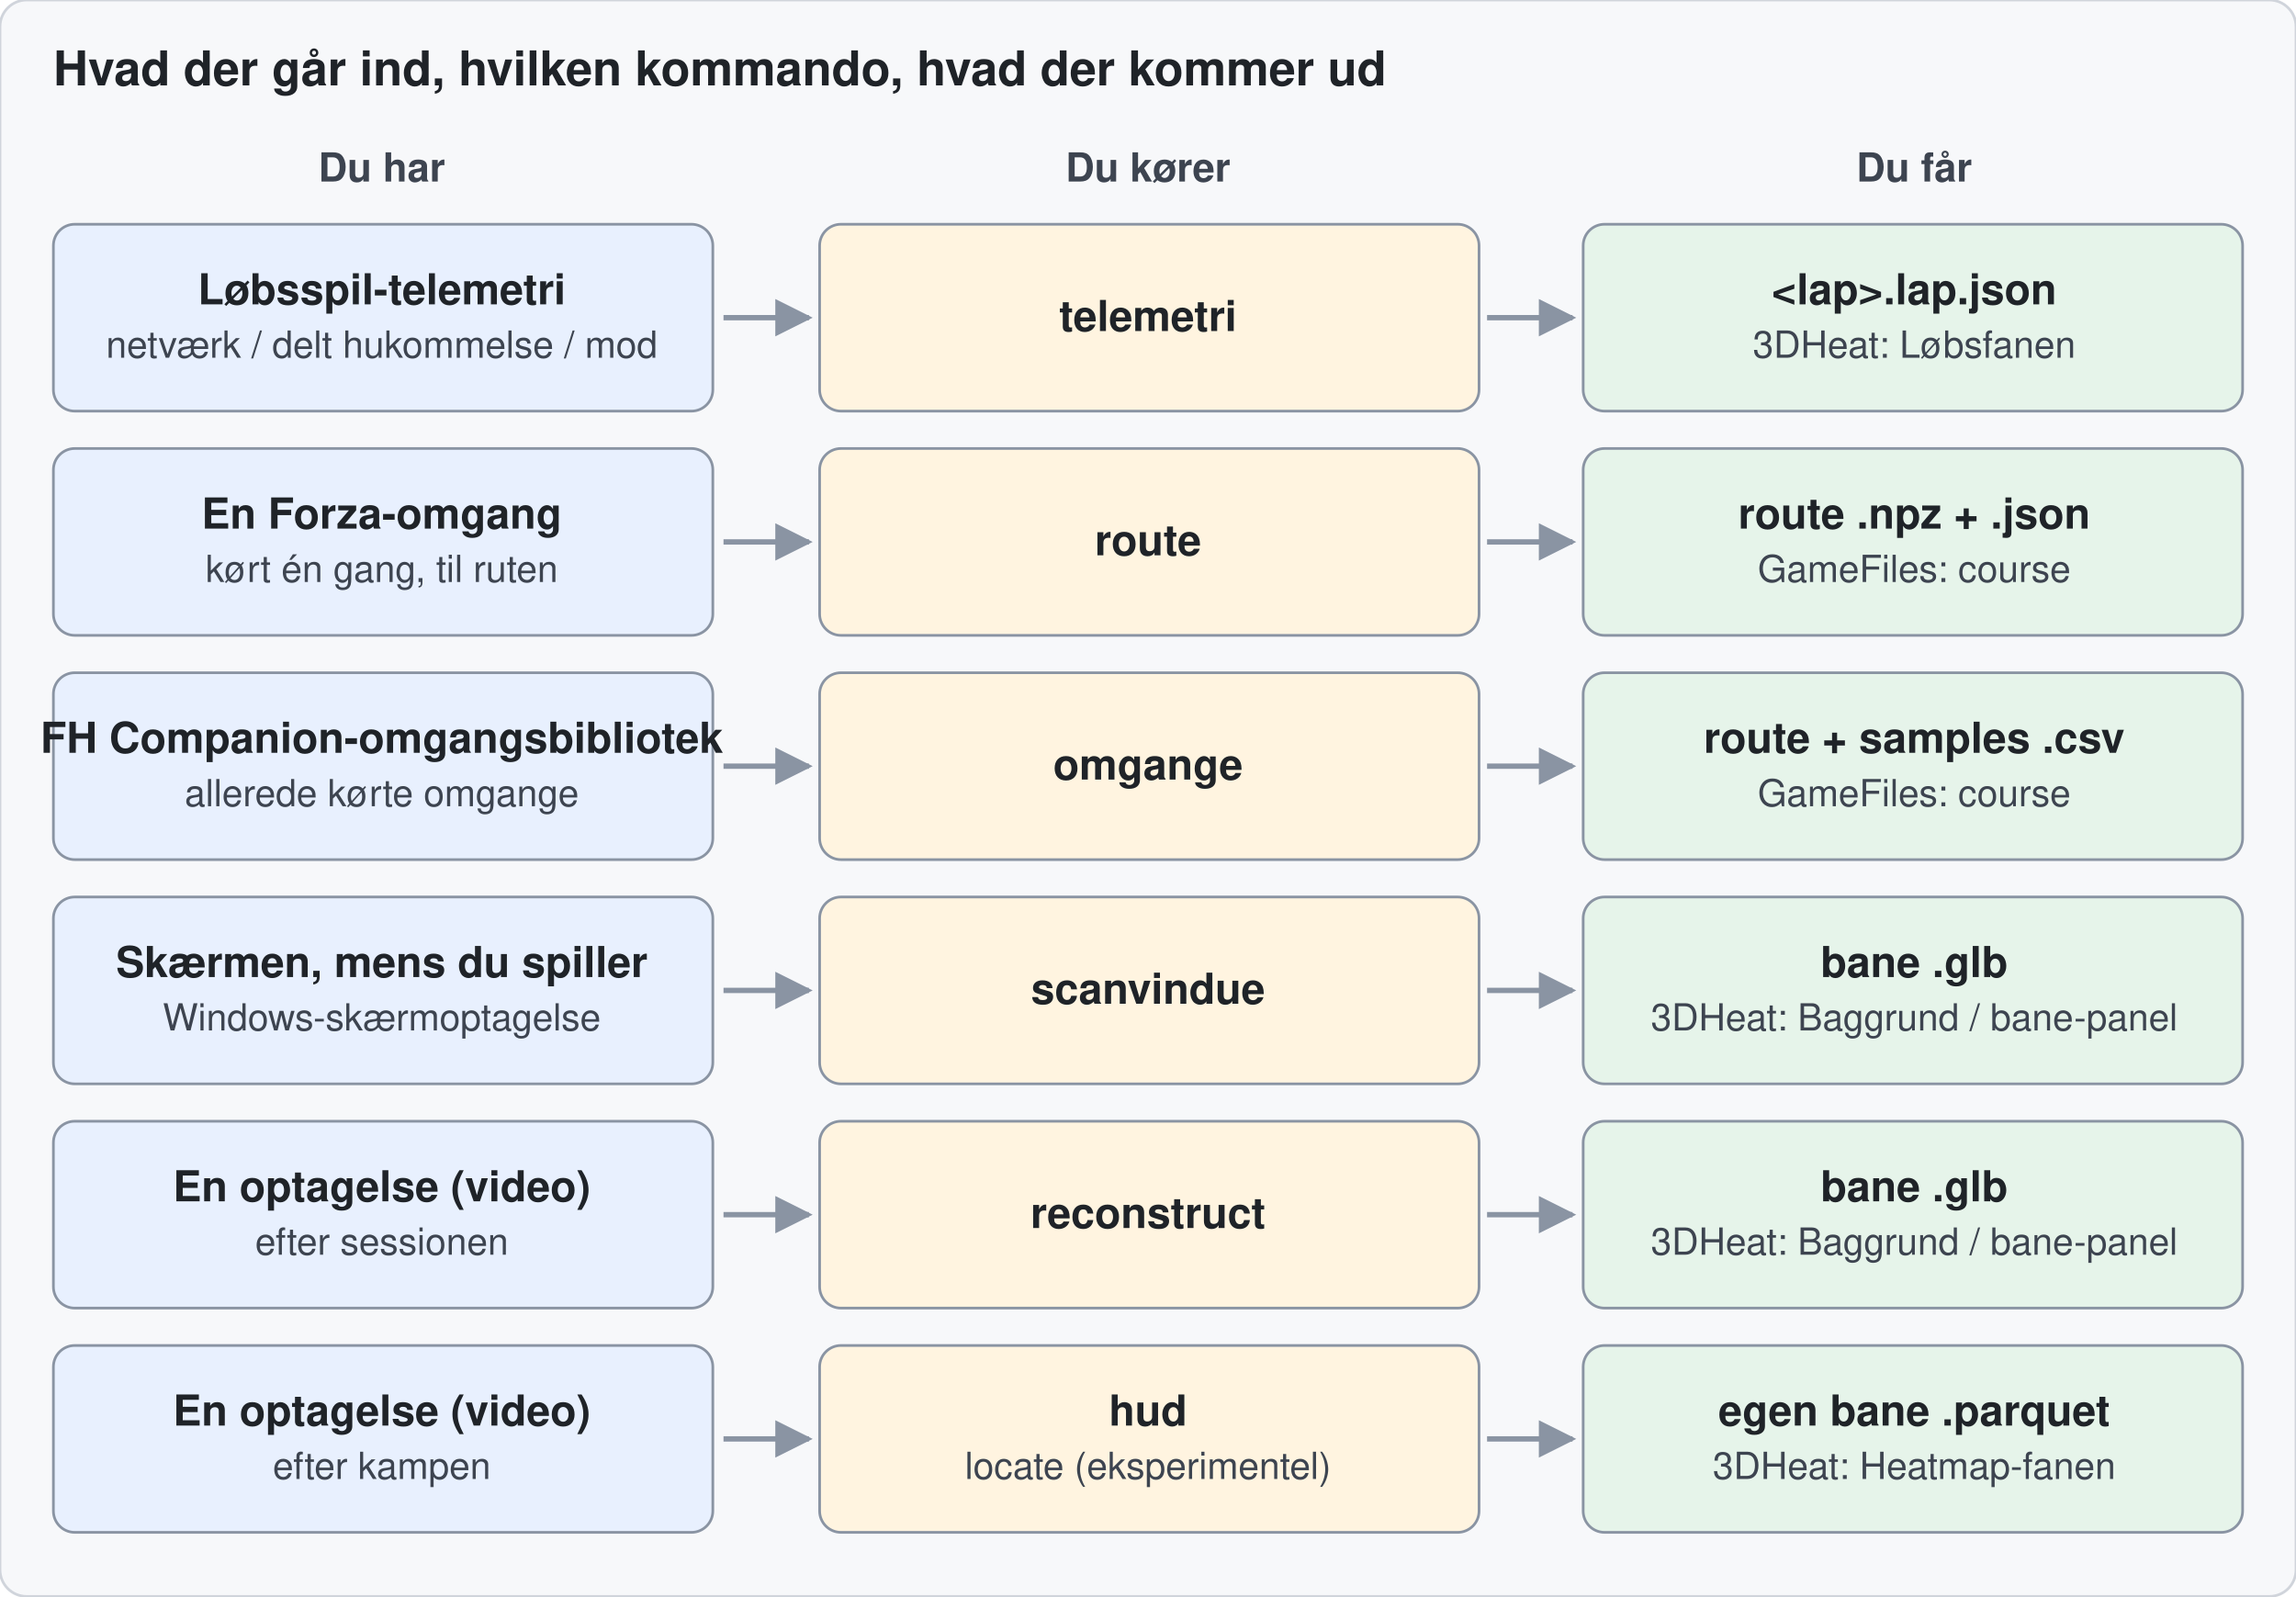
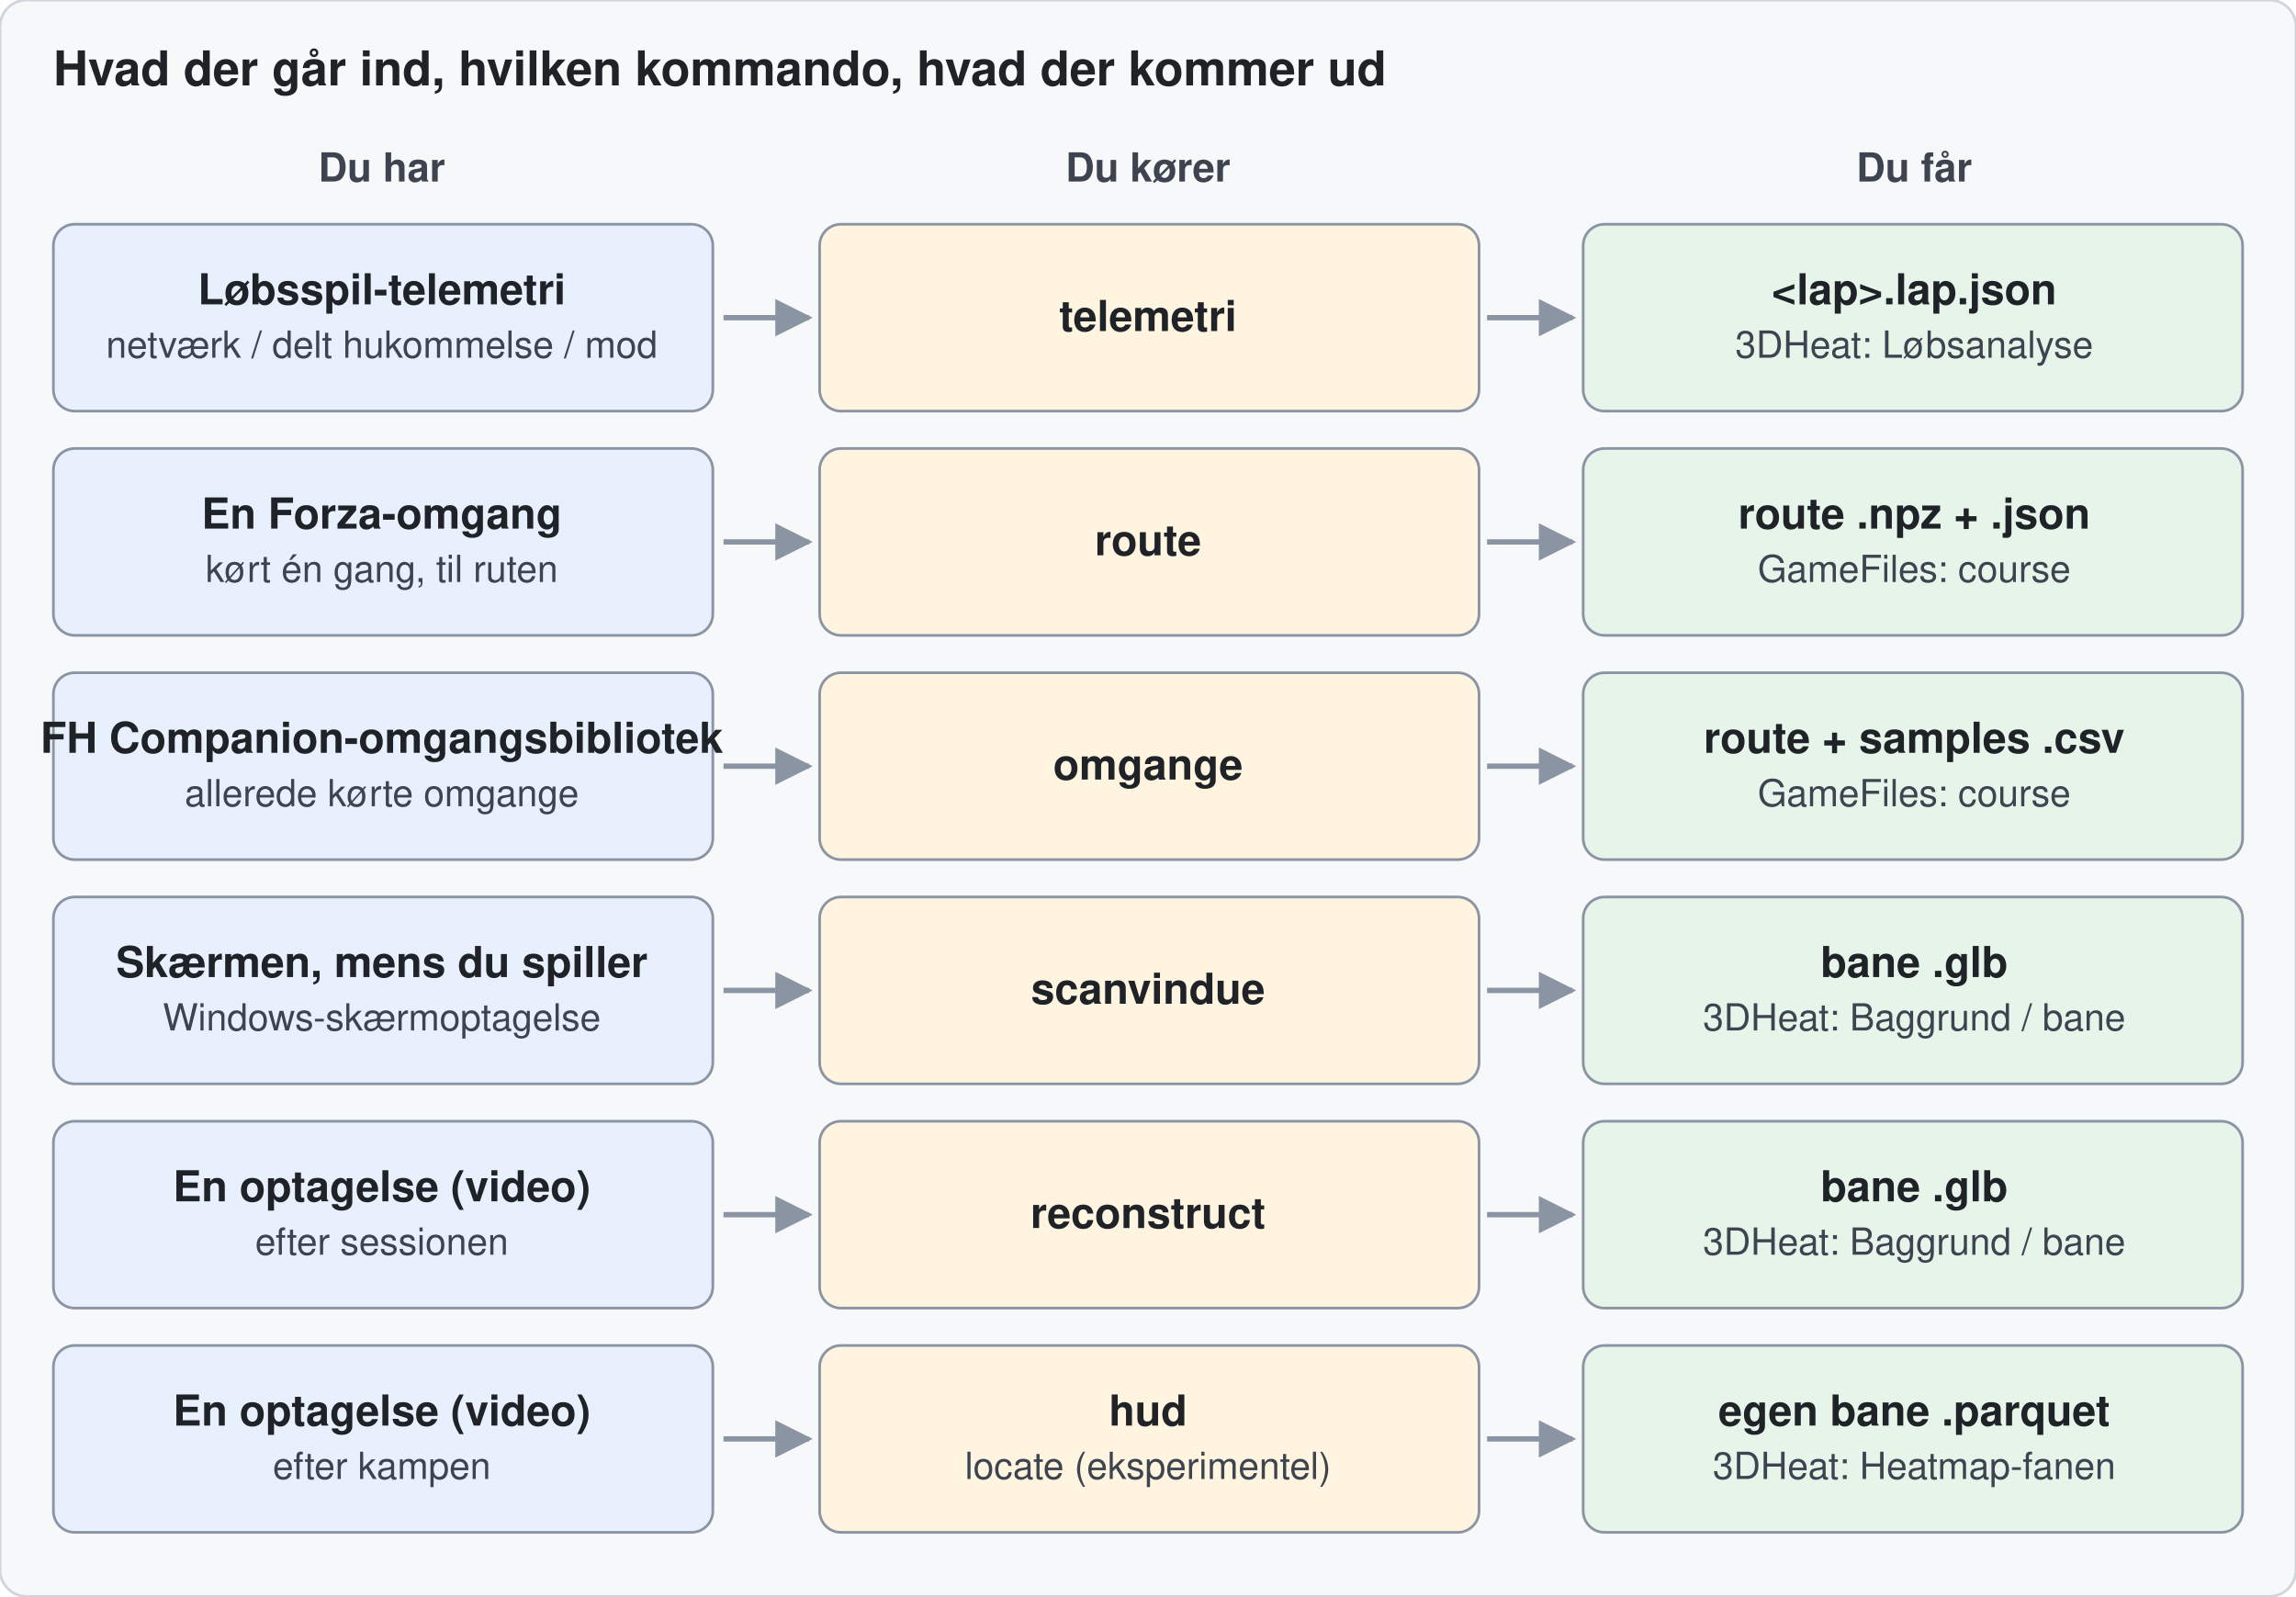
<svg xmlns="http://www.w3.org/2000/svg" width="860" height="598" viewBox="0 0 860 598" role="img" aria-label="What goes in, which command, what comes out">
  <rect width="860" height="598" rx="10" fill="#f7f8fa" stroke="#d0d4db" />
  <defs>
    <marker id="a" viewBox="0 0 10 10" refX="9" refY="5" markerWidth="7" markerHeight="7" orient="auto-start-reverse">
      <path d="M0,0 L10,5 L0,10 z" fill="#8a94a3" />
    </marker>
  </defs>
  <text x="20" y="32" font-family="Segoe UI,Helvetica,Arial,sans-serif" font-size="18" font-weight="600" fill="#1f2328" text-anchor="start">Hvad der går ind, hvilken kommando, hvad der kommer ud</text>
  <text x="143" y="68" font-family="Segoe UI,Helvetica,Arial,sans-serif" font-size="15" font-weight="600" fill="#3d4450" text-anchor="middle">Du har</text>
  <text x="430" y="68" font-family="Segoe UI,Helvetica,Arial,sans-serif" font-size="15" font-weight="600" fill="#3d4450" text-anchor="middle">Du kører</text>
  <text x="717" y="68" font-family="Segoe UI,Helvetica,Arial,sans-serif" font-size="15" font-weight="600" fill="#3d4450" text-anchor="middle">Du får</text>
  <rect x="20" y="84" width="247" height="70" rx="8" fill="#e8f0fe" stroke="#8a94a3" />
  <text x="143" y="114" font-family="Segoe UI,Helvetica,Arial,sans-serif" font-size="16" font-weight="600" fill="#1f2328" text-anchor="middle">Løbsspil-telemetri</text>
  <text x="143" y="134" font-family="Segoe UI,Helvetica,Arial,sans-serif" font-size="14" font-weight="400" fill="#3d4450" text-anchor="middle">netværk / delt hukommelse / mod</text>
  <rect x="307" y="84" width="247" height="70" rx="8" fill="#fff4e0" stroke="#8a94a3" />
  <text x="430" y="124" font-family="Segoe UI,Helvetica,Arial,sans-serif" font-size="16" font-weight="600" fill="#1f2328" text-anchor="middle">telemetri</text>
  <line x1="271" y1="119.0" x2="303" y2="119.0" stroke="#8a94a3" stroke-width="2" marker-end="url(#a)" />
  <rect x="593" y="84" width="247" height="70" rx="8" fill="#e6f4ea" stroke="#8a94a3" />
  <text x="717" y="114" font-family="Segoe UI,Helvetica,Arial,sans-serif" font-size="16" font-weight="600" fill="#1f2328" text-anchor="middle">&lt;lap&gt;.lap.json</text>
-   <text x="717" y="134" font-family="Segoe UI,Helvetica,Arial,sans-serif" font-size="14" font-weight="400" fill="#3d4450" text-anchor="middle">3DHeat: Løbsfanen</text>
+   <text x="717" y="134" font-family="Segoe UI,Helvetica,Arial,sans-serif" font-size="14" font-weight="400" fill="#3d4450" text-anchor="middle">3DHeat: Løbsanalyse</text>
  <line x1="557" y1="119.0" x2="589" y2="119.0" stroke="#8a94a3" stroke-width="2" marker-end="url(#a)" />
  <rect x="20" y="168" width="247" height="70" rx="8" fill="#e8f0fe" stroke="#8a94a3" />
  <text x="143" y="198" font-family="Segoe UI,Helvetica,Arial,sans-serif" font-size="16" font-weight="600" fill="#1f2328" text-anchor="middle">En Forza-omgang</text>
  <text x="143" y="218" font-family="Segoe UI,Helvetica,Arial,sans-serif" font-size="14" font-weight="400" fill="#3d4450" text-anchor="middle">kørt én gang, til ruten</text>
  <rect x="307" y="168" width="247" height="70" rx="8" fill="#fff4e0" stroke="#8a94a3" />
  <text x="430" y="208" font-family="Segoe UI,Helvetica,Arial,sans-serif" font-size="16" font-weight="600" fill="#1f2328" text-anchor="middle">route</text>
  <line x1="271" y1="203.0" x2="303" y2="203.0" stroke="#8a94a3" stroke-width="2" marker-end="url(#a)" />
  <rect x="593" y="168" width="247" height="70" rx="8" fill="#e6f4ea" stroke="#8a94a3" />
  <text x="717" y="198" font-family="Segoe UI,Helvetica,Arial,sans-serif" font-size="16" font-weight="600" fill="#1f2328" text-anchor="middle">route .npz + .json</text>
  <text x="717" y="218" font-family="Segoe UI,Helvetica,Arial,sans-serif" font-size="14" font-weight="400" fill="#3d4450" text-anchor="middle">GameFiles: course</text>
  <line x1="557" y1="203.0" x2="589" y2="203.0" stroke="#8a94a3" stroke-width="2" marker-end="url(#a)" />
  <rect x="20" y="252" width="247" height="70" rx="8" fill="#e8f0fe" stroke="#8a94a3" />
  <text x="143" y="282" font-family="Segoe UI,Helvetica,Arial,sans-serif" font-size="16" font-weight="600" fill="#1f2328" text-anchor="middle">FH Companion-omgangsbibliotek</text>
  <text x="143" y="302" font-family="Segoe UI,Helvetica,Arial,sans-serif" font-size="14" font-weight="400" fill="#3d4450" text-anchor="middle">allerede kørte omgange</text>
  <rect x="307" y="252" width="247" height="70" rx="8" fill="#fff4e0" stroke="#8a94a3" />
  <text x="430" y="292" font-family="Segoe UI,Helvetica,Arial,sans-serif" font-size="16" font-weight="600" fill="#1f2328" text-anchor="middle">omgange</text>
  <line x1="271" y1="287.0" x2="303" y2="287.0" stroke="#8a94a3" stroke-width="2" marker-end="url(#a)" />
  <rect x="593" y="252" width="247" height="70" rx="8" fill="#e6f4ea" stroke="#8a94a3" />
  <text x="717" y="282" font-family="Segoe UI,Helvetica,Arial,sans-serif" font-size="16" font-weight="600" fill="#1f2328" text-anchor="middle">route + samples .csv</text>
  <text x="717" y="302" font-family="Segoe UI,Helvetica,Arial,sans-serif" font-size="14" font-weight="400" fill="#3d4450" text-anchor="middle">GameFiles: course</text>
  <line x1="557" y1="287.0" x2="589" y2="287.0" stroke="#8a94a3" stroke-width="2" marker-end="url(#a)" />
  <rect x="20" y="336" width="247" height="70" rx="8" fill="#e8f0fe" stroke="#8a94a3" />
  <text x="143" y="366" font-family="Segoe UI,Helvetica,Arial,sans-serif" font-size="16" font-weight="600" fill="#1f2328" text-anchor="middle">Skærmen, mens du spiller</text>
  <text x="143" y="386" font-family="Segoe UI,Helvetica,Arial,sans-serif" font-size="14" font-weight="400" fill="#3d4450" text-anchor="middle">Windows-skærmoptagelse</text>
  <rect x="307" y="336" width="247" height="70" rx="8" fill="#fff4e0" stroke="#8a94a3" />
  <text x="430" y="376" font-family="Segoe UI,Helvetica,Arial,sans-serif" font-size="16" font-weight="600" fill="#1f2328" text-anchor="middle">scanvindue</text>
  <line x1="271" y1="371.0" x2="303" y2="371.0" stroke="#8a94a3" stroke-width="2" marker-end="url(#a)" />
  <rect x="593" y="336" width="247" height="70" rx="8" fill="#e6f4ea" stroke="#8a94a3" />
  <text x="717" y="366" font-family="Segoe UI,Helvetica,Arial,sans-serif" font-size="16" font-weight="600" fill="#1f2328" text-anchor="middle">bane .glb</text>
-   <text x="717" y="386" font-family="Segoe UI,Helvetica,Arial,sans-serif" font-size="14" font-weight="400" fill="#3d4450" text-anchor="middle">3DHeat: Baggrund / bane-panel</text>
+   <text x="717" y="386" font-family="Segoe UI,Helvetica,Arial,sans-serif" font-size="14" font-weight="400" fill="#3d4450" text-anchor="middle">3DHeat: Baggrund / bane</text>
  <line x1="557" y1="371.0" x2="589" y2="371.0" stroke="#8a94a3" stroke-width="2" marker-end="url(#a)" />
  <rect x="20" y="420" width="247" height="70" rx="8" fill="#e8f0fe" stroke="#8a94a3" />
  <text x="143" y="450" font-family="Segoe UI,Helvetica,Arial,sans-serif" font-size="16" font-weight="600" fill="#1f2328" text-anchor="middle">En optagelse (video)</text>
  <text x="143" y="470" font-family="Segoe UI,Helvetica,Arial,sans-serif" font-size="14" font-weight="400" fill="#3d4450" text-anchor="middle">efter sessionen</text>
  <rect x="307" y="420" width="247" height="70" rx="8" fill="#fff4e0" stroke="#8a94a3" />
  <text x="430" y="460" font-family="Segoe UI,Helvetica,Arial,sans-serif" font-size="16" font-weight="600" fill="#1f2328" text-anchor="middle">reconstruct</text>
  <line x1="271" y1="455.0" x2="303" y2="455.0" stroke="#8a94a3" stroke-width="2" marker-end="url(#a)" />
  <rect x="593" y="420" width="247" height="70" rx="8" fill="#e6f4ea" stroke="#8a94a3" />
  <text x="717" y="450" font-family="Segoe UI,Helvetica,Arial,sans-serif" font-size="16" font-weight="600" fill="#1f2328" text-anchor="middle">bane .glb</text>
-   <text x="717" y="470" font-family="Segoe UI,Helvetica,Arial,sans-serif" font-size="14" font-weight="400" fill="#3d4450" text-anchor="middle">3DHeat: Baggrund / bane-panel</text>
+   <text x="717" y="470" font-family="Segoe UI,Helvetica,Arial,sans-serif" font-size="14" font-weight="400" fill="#3d4450" text-anchor="middle">3DHeat: Baggrund / bane</text>
  <line x1="557" y1="455.0" x2="589" y2="455.0" stroke="#8a94a3" stroke-width="2" marker-end="url(#a)" />
  <rect x="20" y="504" width="247" height="70" rx="8" fill="#e8f0fe" stroke="#8a94a3" />
  <text x="143" y="534" font-family="Segoe UI,Helvetica,Arial,sans-serif" font-size="16" font-weight="600" fill="#1f2328" text-anchor="middle">En optagelse (video)</text>
  <text x="143" y="554" font-family="Segoe UI,Helvetica,Arial,sans-serif" font-size="14" font-weight="400" fill="#3d4450" text-anchor="middle">efter kampen</text>
  <rect x="307" y="504" width="247" height="70" rx="8" fill="#fff4e0" stroke="#8a94a3" />
  <text x="430" y="534" font-family="Segoe UI,Helvetica,Arial,sans-serif" font-size="16" font-weight="600" fill="#1f2328" text-anchor="middle">hud</text>
  <text x="430" y="554" font-family="Segoe UI,Helvetica,Arial,sans-serif" font-size="14" font-weight="400" fill="#3d4450" text-anchor="middle">locate (eksperimentel)</text>
  <line x1="271" y1="539.0" x2="303" y2="539.0" stroke="#8a94a3" stroke-width="2" marker-end="url(#a)" />
  <rect x="593" y="504" width="247" height="70" rx="8" fill="#e6f4ea" stroke="#8a94a3" />
  <text x="717" y="534" font-family="Segoe UI,Helvetica,Arial,sans-serif" font-size="16" font-weight="600" fill="#1f2328" text-anchor="middle">egen bane .parquet</text>
  <text x="717" y="554" font-family="Segoe UI,Helvetica,Arial,sans-serif" font-size="14" font-weight="400" fill="#3d4450" text-anchor="middle">3DHeat: Heatmap-fanen</text>
  <line x1="557" y1="539.0" x2="589" y2="539.0" stroke="#8a94a3" stroke-width="2" marker-end="url(#a)" />
</svg>
